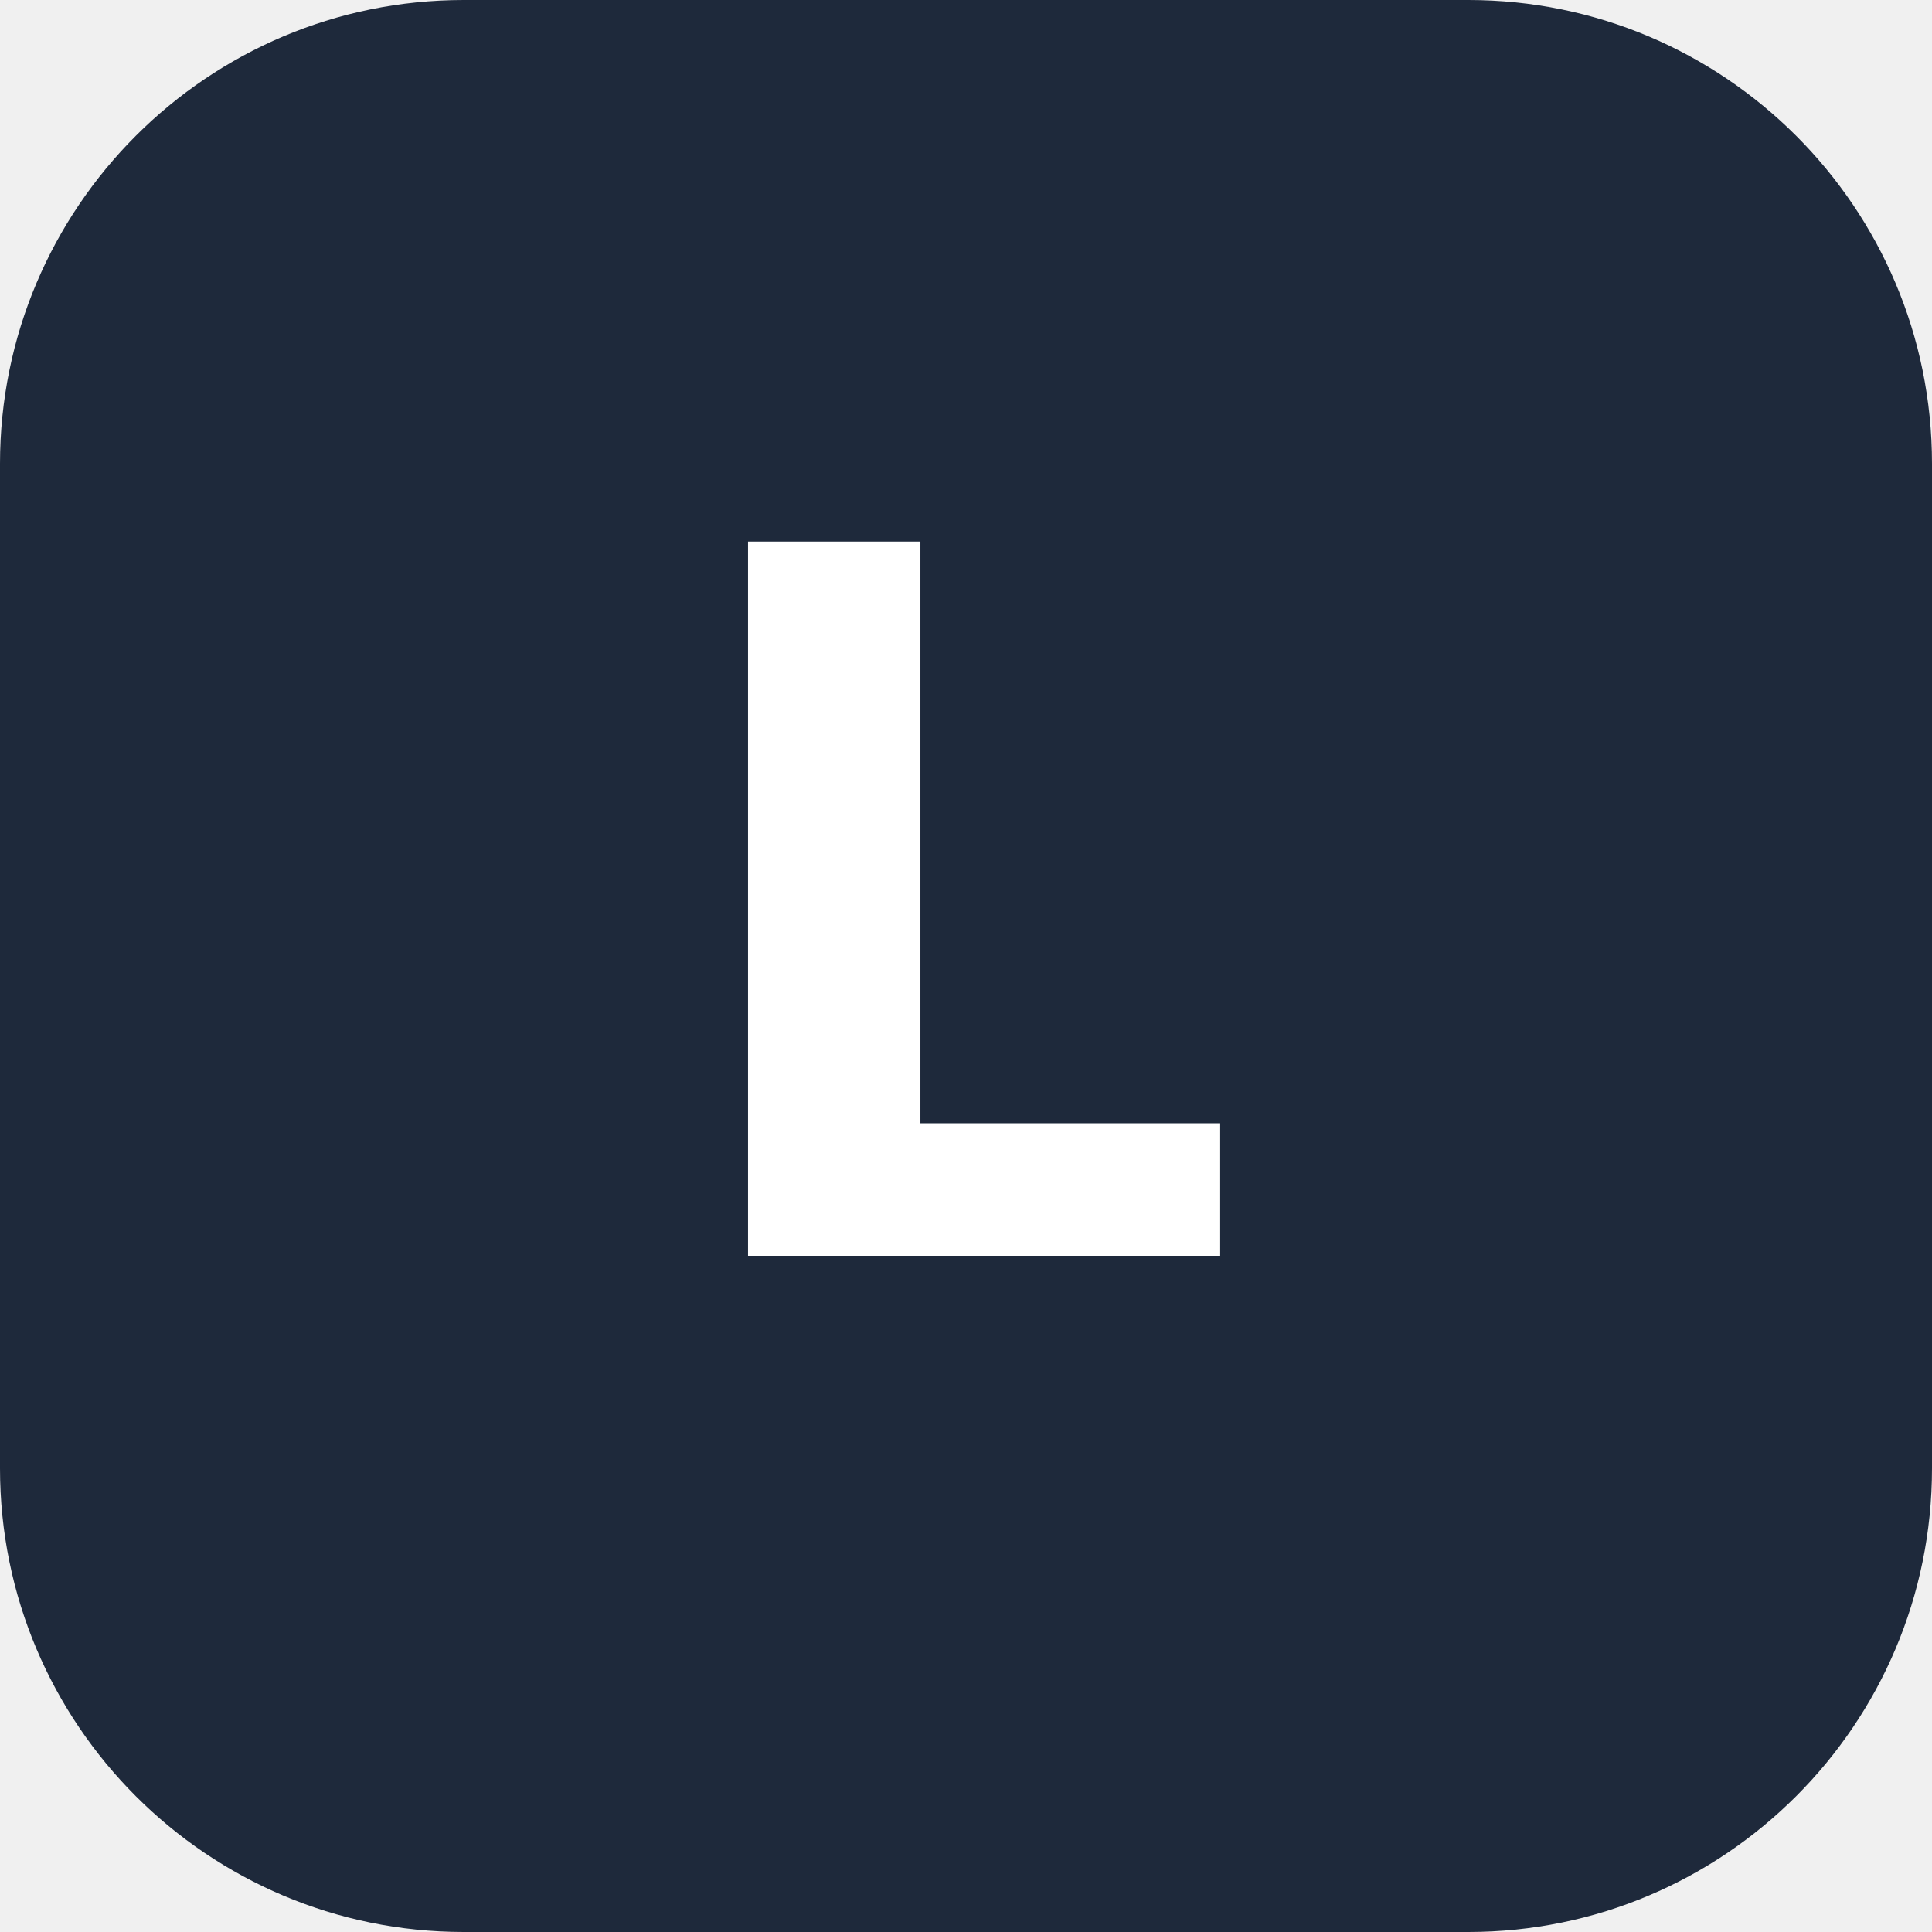
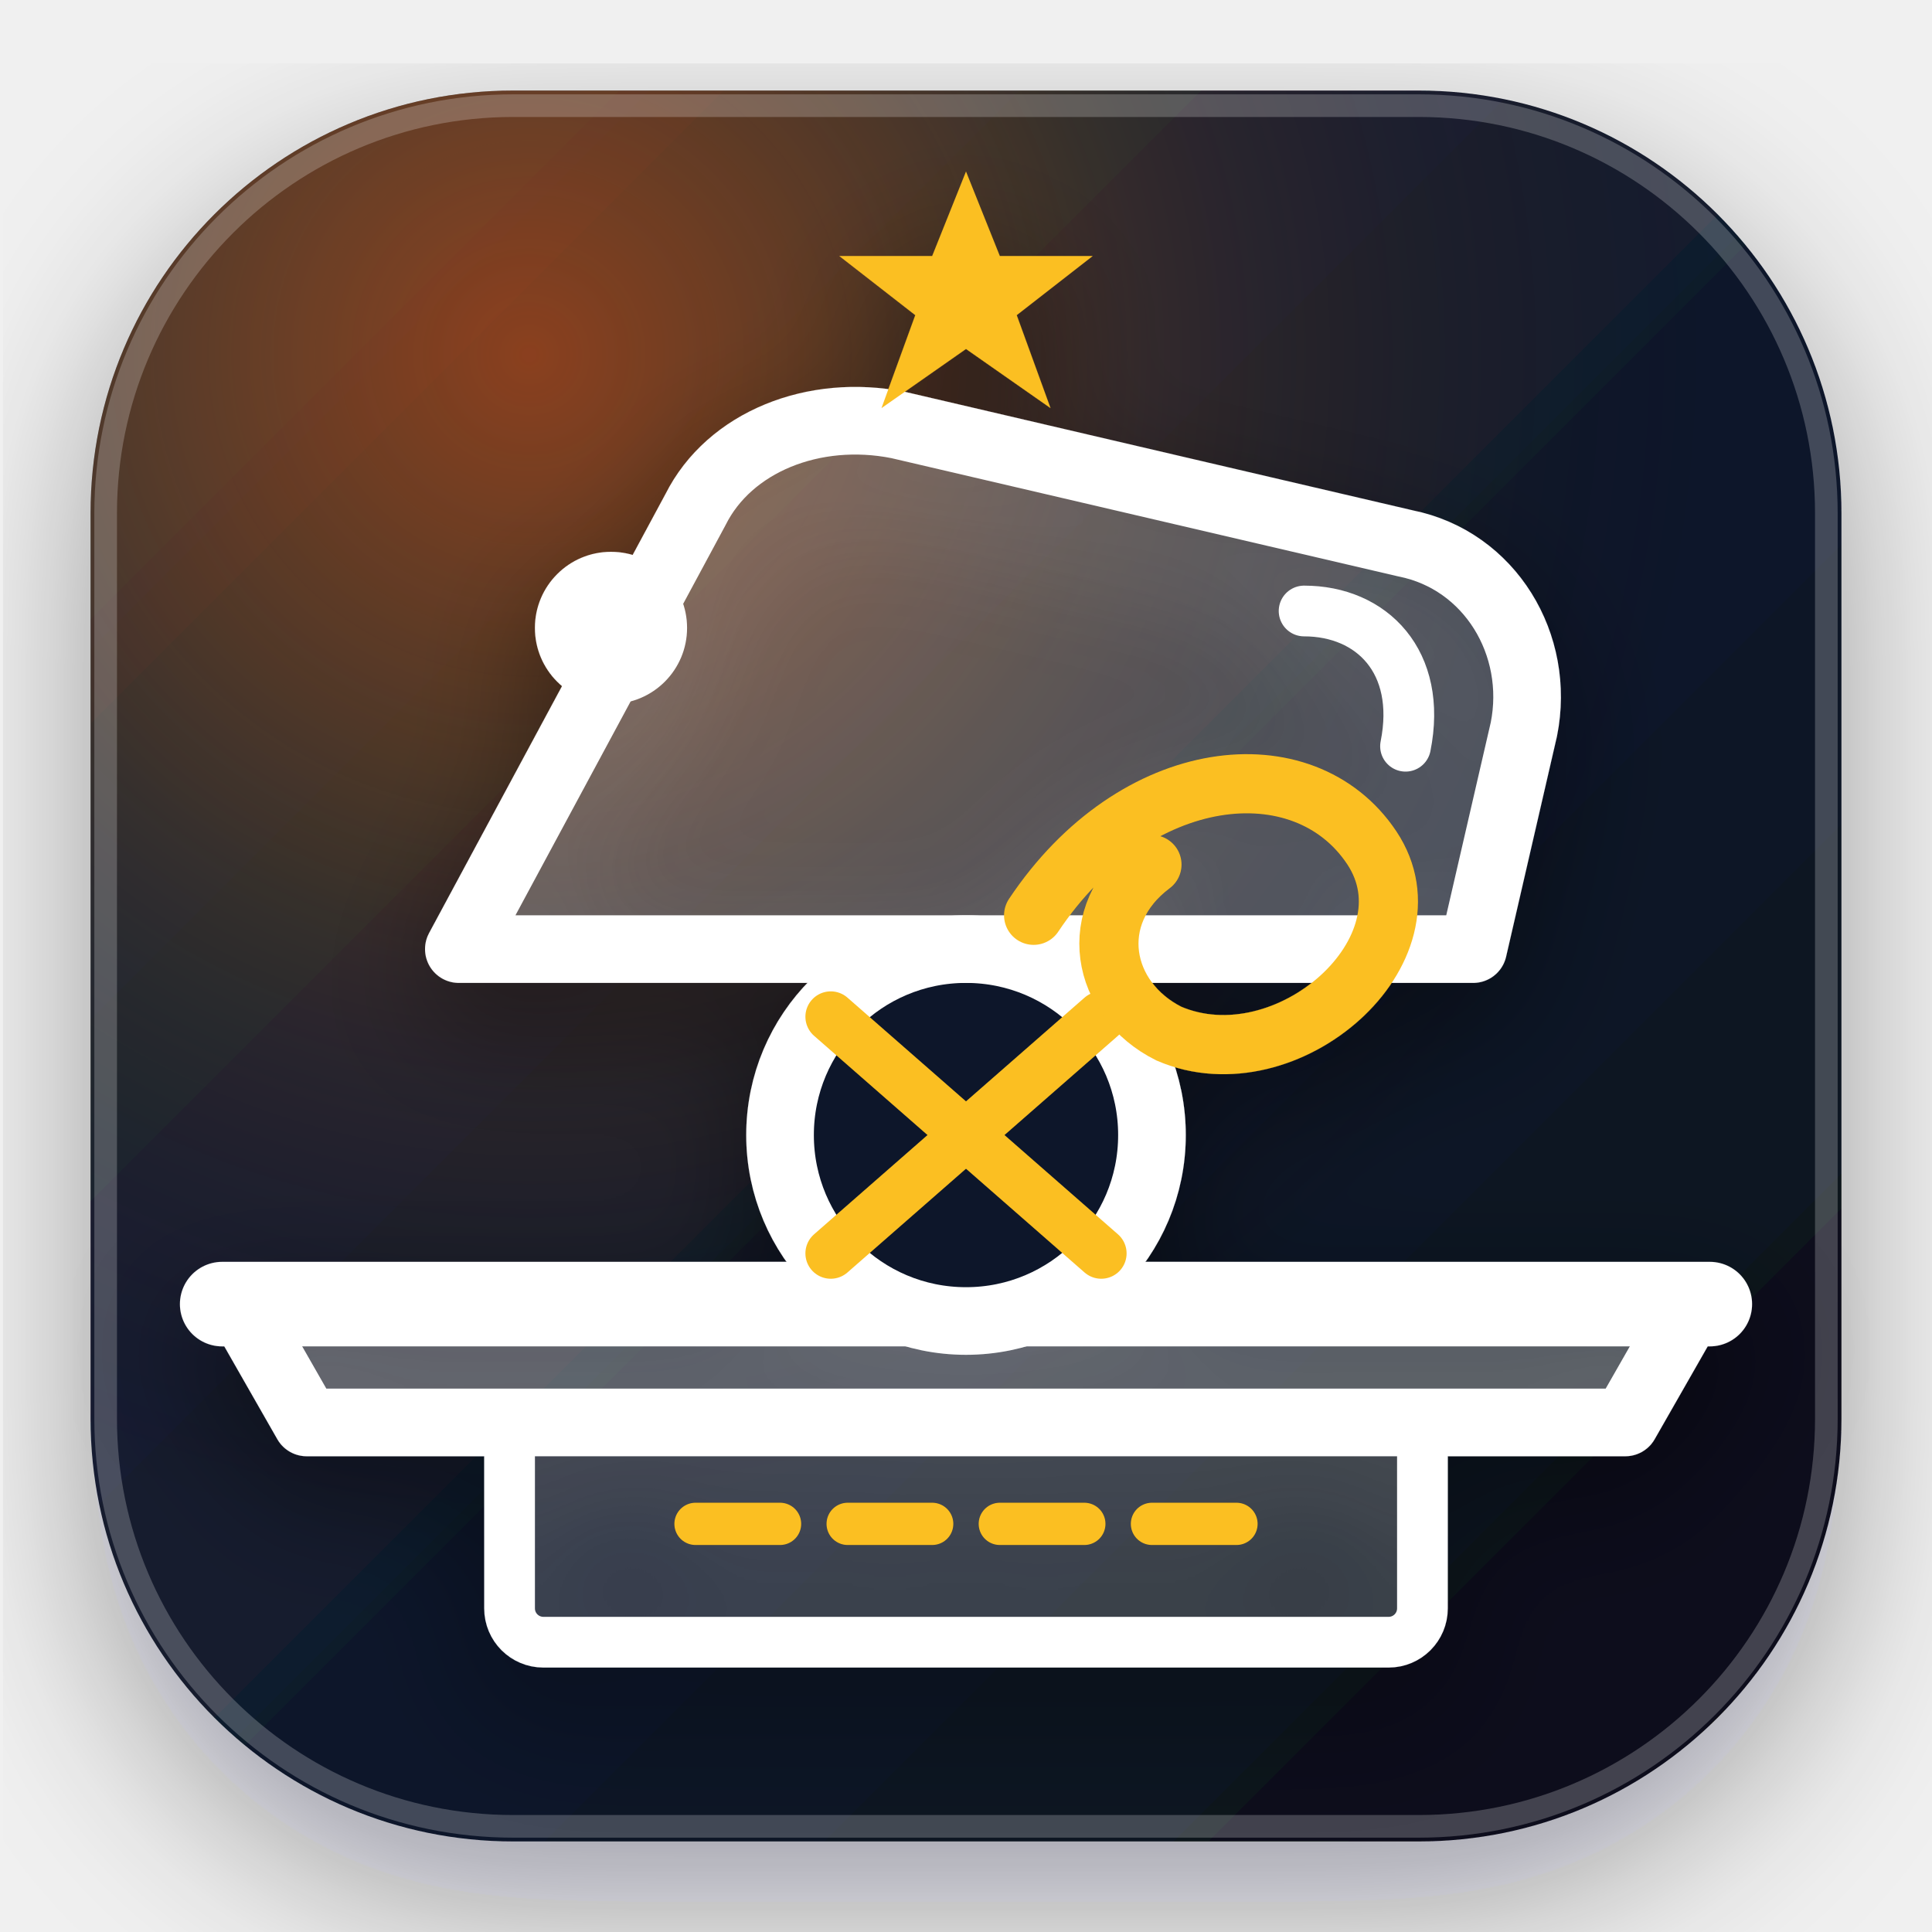
- <svg xmlns="http://www.w3.org/2000/svg" viewBox="0 0 100 100">
-   <rect width="100" height="100" rx="24" fill="#1E293B" />
-   <text x="50" y="65" font-family="-apple-system, BlinkMacSystemFont, 'Segoe UI', Roboto, sans-serif" font-size="52" font-weight="900" fill="#ffffff" text-anchor="middle">L</text>
+ <svg xmlns="http://www.w3.org/2000/svg" viewBox="0 0 256 256" width="100%" height="100%">
+   <defs>
+     <linearGradient id="bgGrad" x1="0%" y1="0%" x2="100%" y2="100%">
+       <stop offset="0%" stop-color="#1e293b" />
+       <stop offset="60%" stop-color="#0f172a" />
+       <stop offset="100%" stop-color="#090d16" />
+     </linearGradient>
+     <radialGradient id="topGlow" cx="25%" cy="15%" r="70%">
+       <stop offset="0%" stop-color="#ea580c" stop-opacity="0.55" />
+       <stop offset="50%" stop-color="#d97706" stop-opacity="0.15" />
+       <stop offset="100%" stop-color="#000000" stop-opacity="0" />
+     </radialGradient>
+     <filter id="softShadow" x="-10%" y="-10%" width="130%" height="130%">
+       <feDropShadow dx="0" dy="6" stdDeviation="8" flood-color="#000000" flood-opacity="0.45" />
+     </filter>
+     <filter id="boxShadow" x="-5%" y="-5%" width="115%" height="115%">
+       <feDropShadow dx="0" dy="8" stdDeviation="12" flood-color="#090d16" flood-opacity="0.35" />
+     </filter>
+   </defs>
+   <rect x="12" y="12" width="232" height="232" rx="56" ry="56" fill="url(#bgGrad)" filter="url(#boxShadow)" />
+   <rect x="12" y="12" width="232" height="232" rx="56" ry="56" fill="url(#topGlow)" />
+   <rect x="14" y="14" width="228" height="228" rx="54" ry="54" fill="none" stroke="rgba(255, 255, 255, 0.22)" stroke-width="3" />
+   <g filter="url(#softShadow)">
+     <g transform="translate(128, 128) scale(1.12) translate(-128, -128)">
+       <path d="M42 168 L214 168 L206 182 L50 182 Z" fill="rgba(255,255,255,0.22)" stroke="#ffffff" stroke-width="8" stroke-linejoin="round" />
+       <line x1="40" y1="168" x2="216" y2="168" stroke="#ffffff" stroke-width="10" stroke-linecap="round" />
+       <rect x="74" y="182" width="108" height="26" rx="4" fill="rgba(255,255,255,0.12)" stroke="#ffffff" stroke-width="6" />
+       <line x1="96" y1="194" x2="160" y2="194" stroke="#fbbf24" stroke-width="5" stroke-linecap="round" stroke-dasharray="10 8" />
+       <circle cx="128" cy="148" r="22" fill="#0f172a" stroke="#ffffff" stroke-width="8" />
+       <line x1="112" y1="134" x2="144" y2="162" stroke="#fbbf24" stroke-width="6" stroke-linecap="round" />
+       <line x1="144" y1="134" x2="112" y2="162" stroke="#fbbf24" stroke-width="6" stroke-linecap="round" />
+       <path d="M68 126 L96 74 C100 66 110 62 120 64 L180 78 C190 80 196 90 194 100 L188 126 Z" fill="rgba(255,255,255,0.18)" stroke="#ffffff" stroke-width="8" stroke-linejoin="round" />
+       <circle cx="86" cy="88" r="9" fill="#ffffff" />
+       <path d="M168 86 C176 86 182 92 180 102" stroke="#ffffff" stroke-width="6" stroke-linecap="round" fill="none" />
+       <path d="M136 122 C148 104 168 102 176 114 C184 126 166 142 152 136 C144 132 142 122 150 116" fill="none" stroke="#fbbf24" stroke-width="7" stroke-linecap="round" />
+       <polygon points="128,34 132,44 143,44 134,51 138,62 128,55 118,62 122,51 113,44 124,44" fill="#fbbf24" stroke="none" />
+     </g>
+   </g>
</svg>
